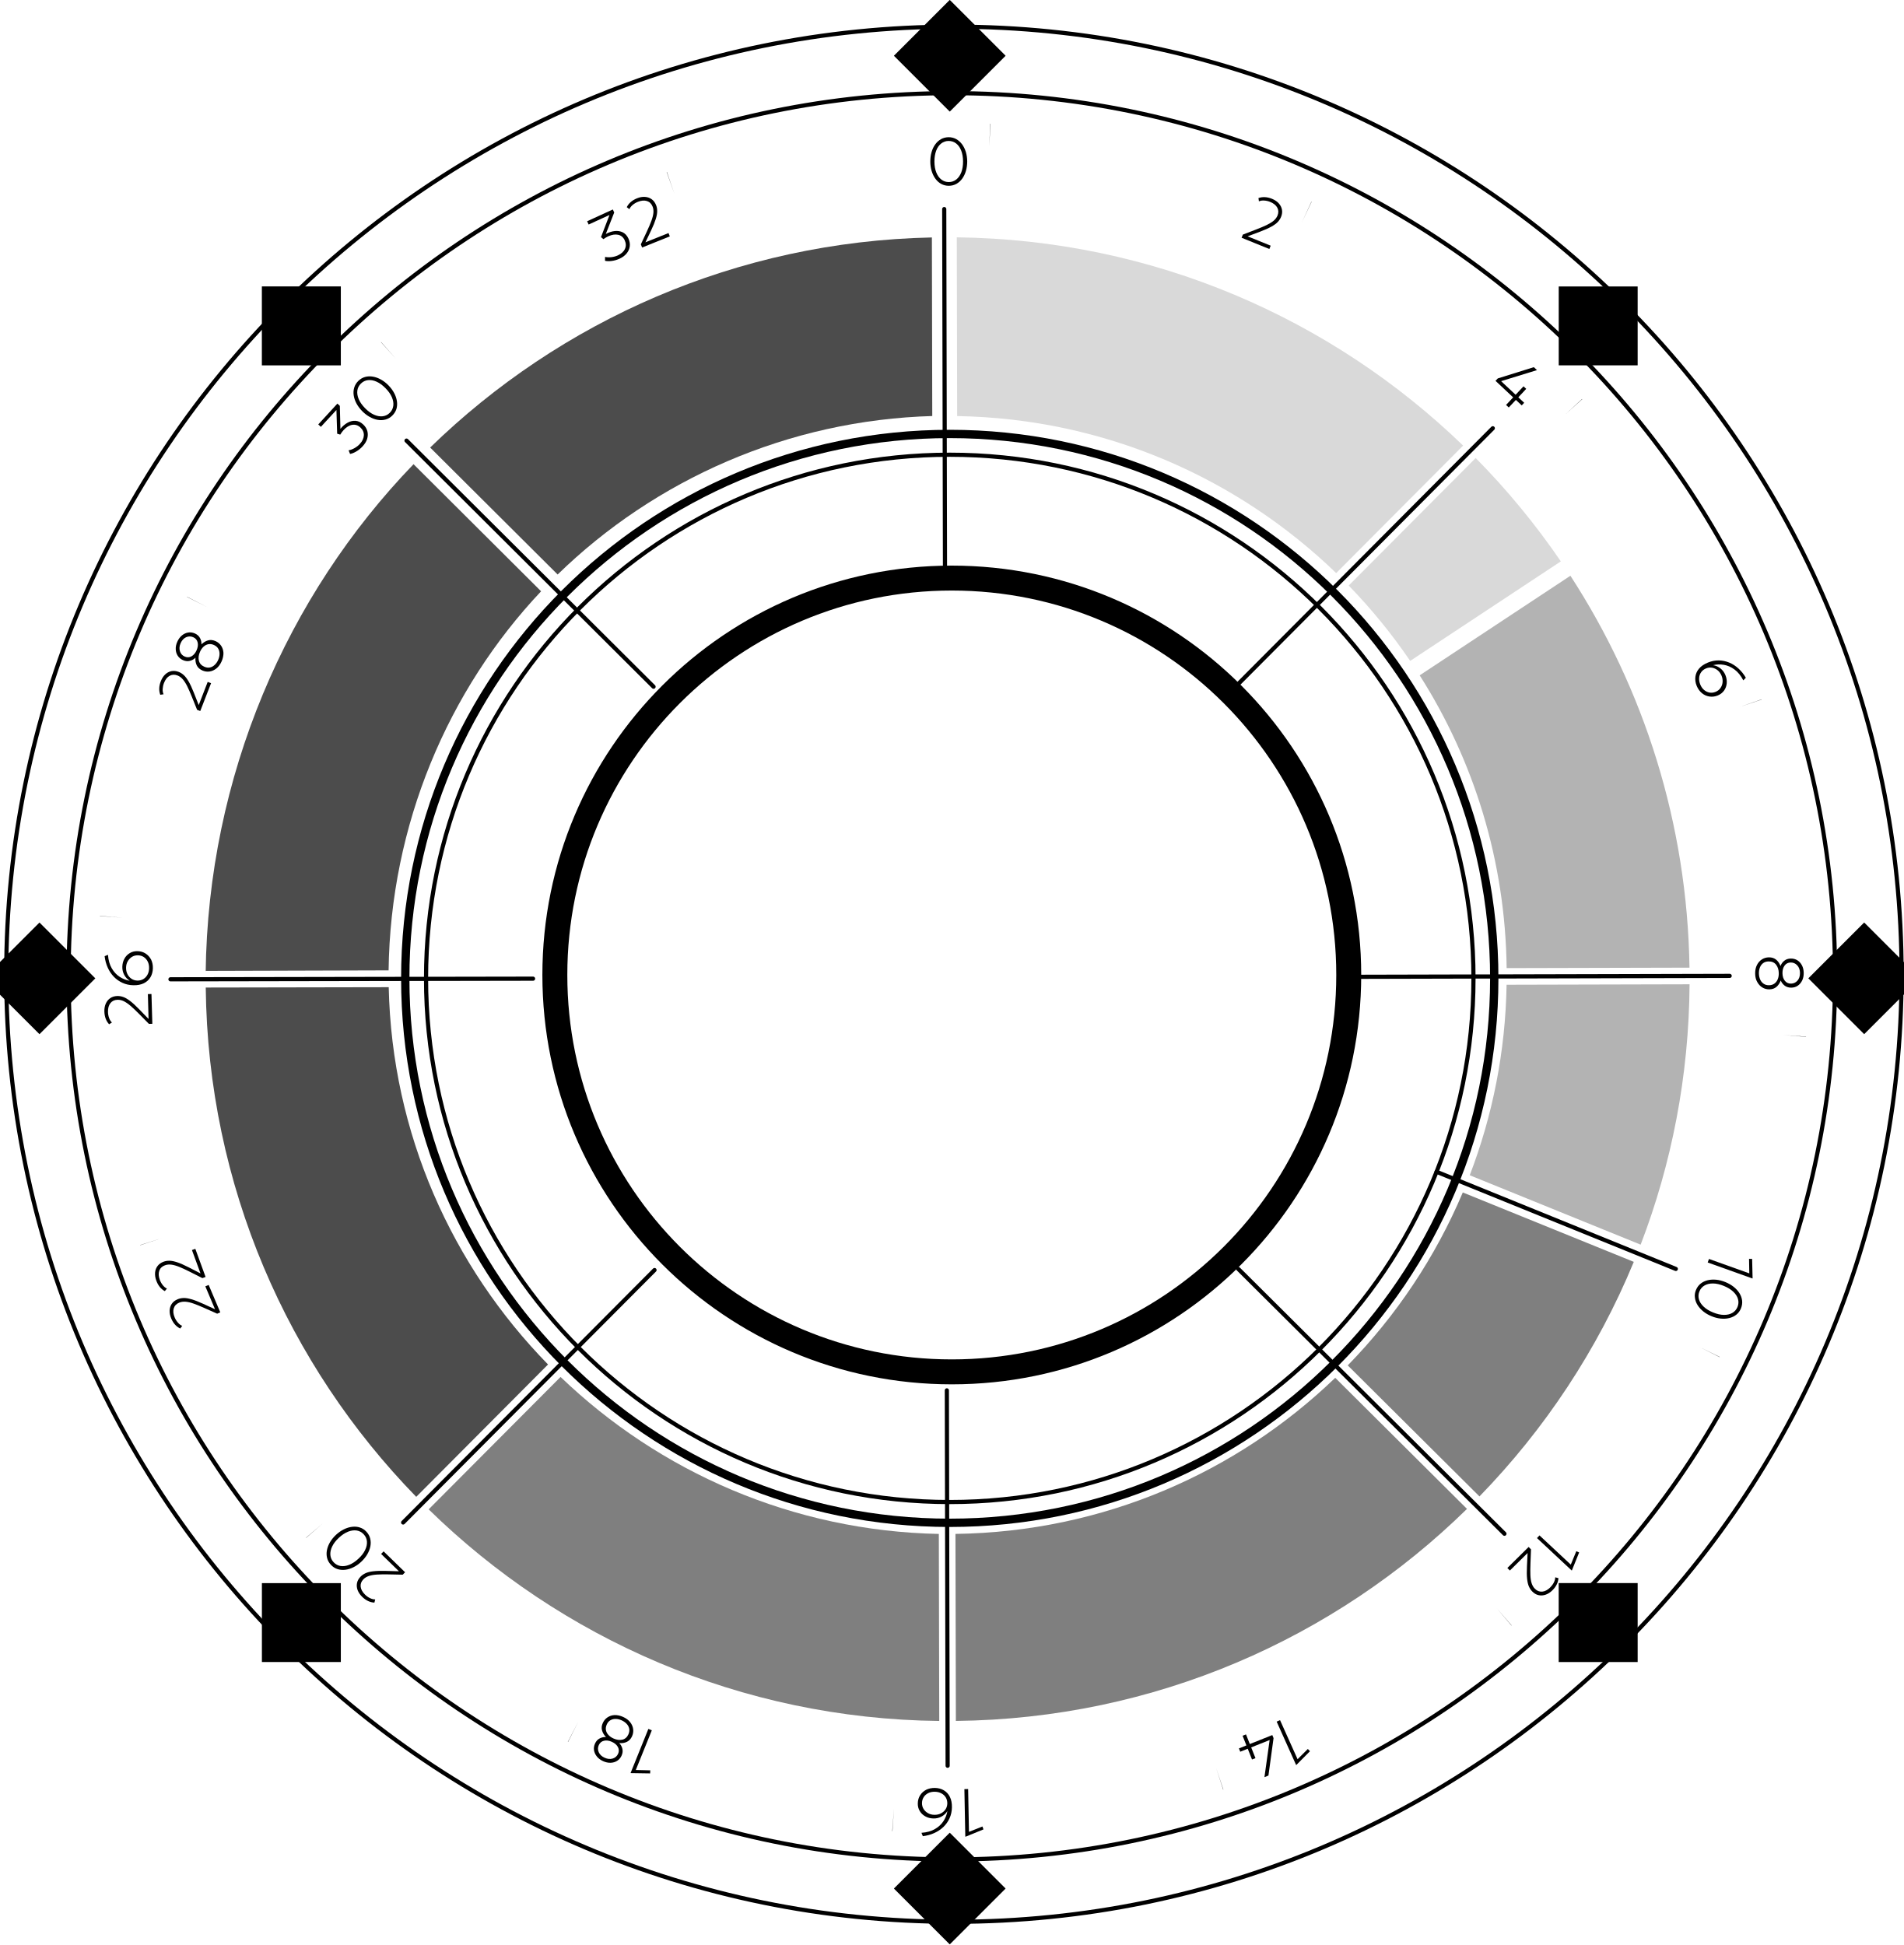
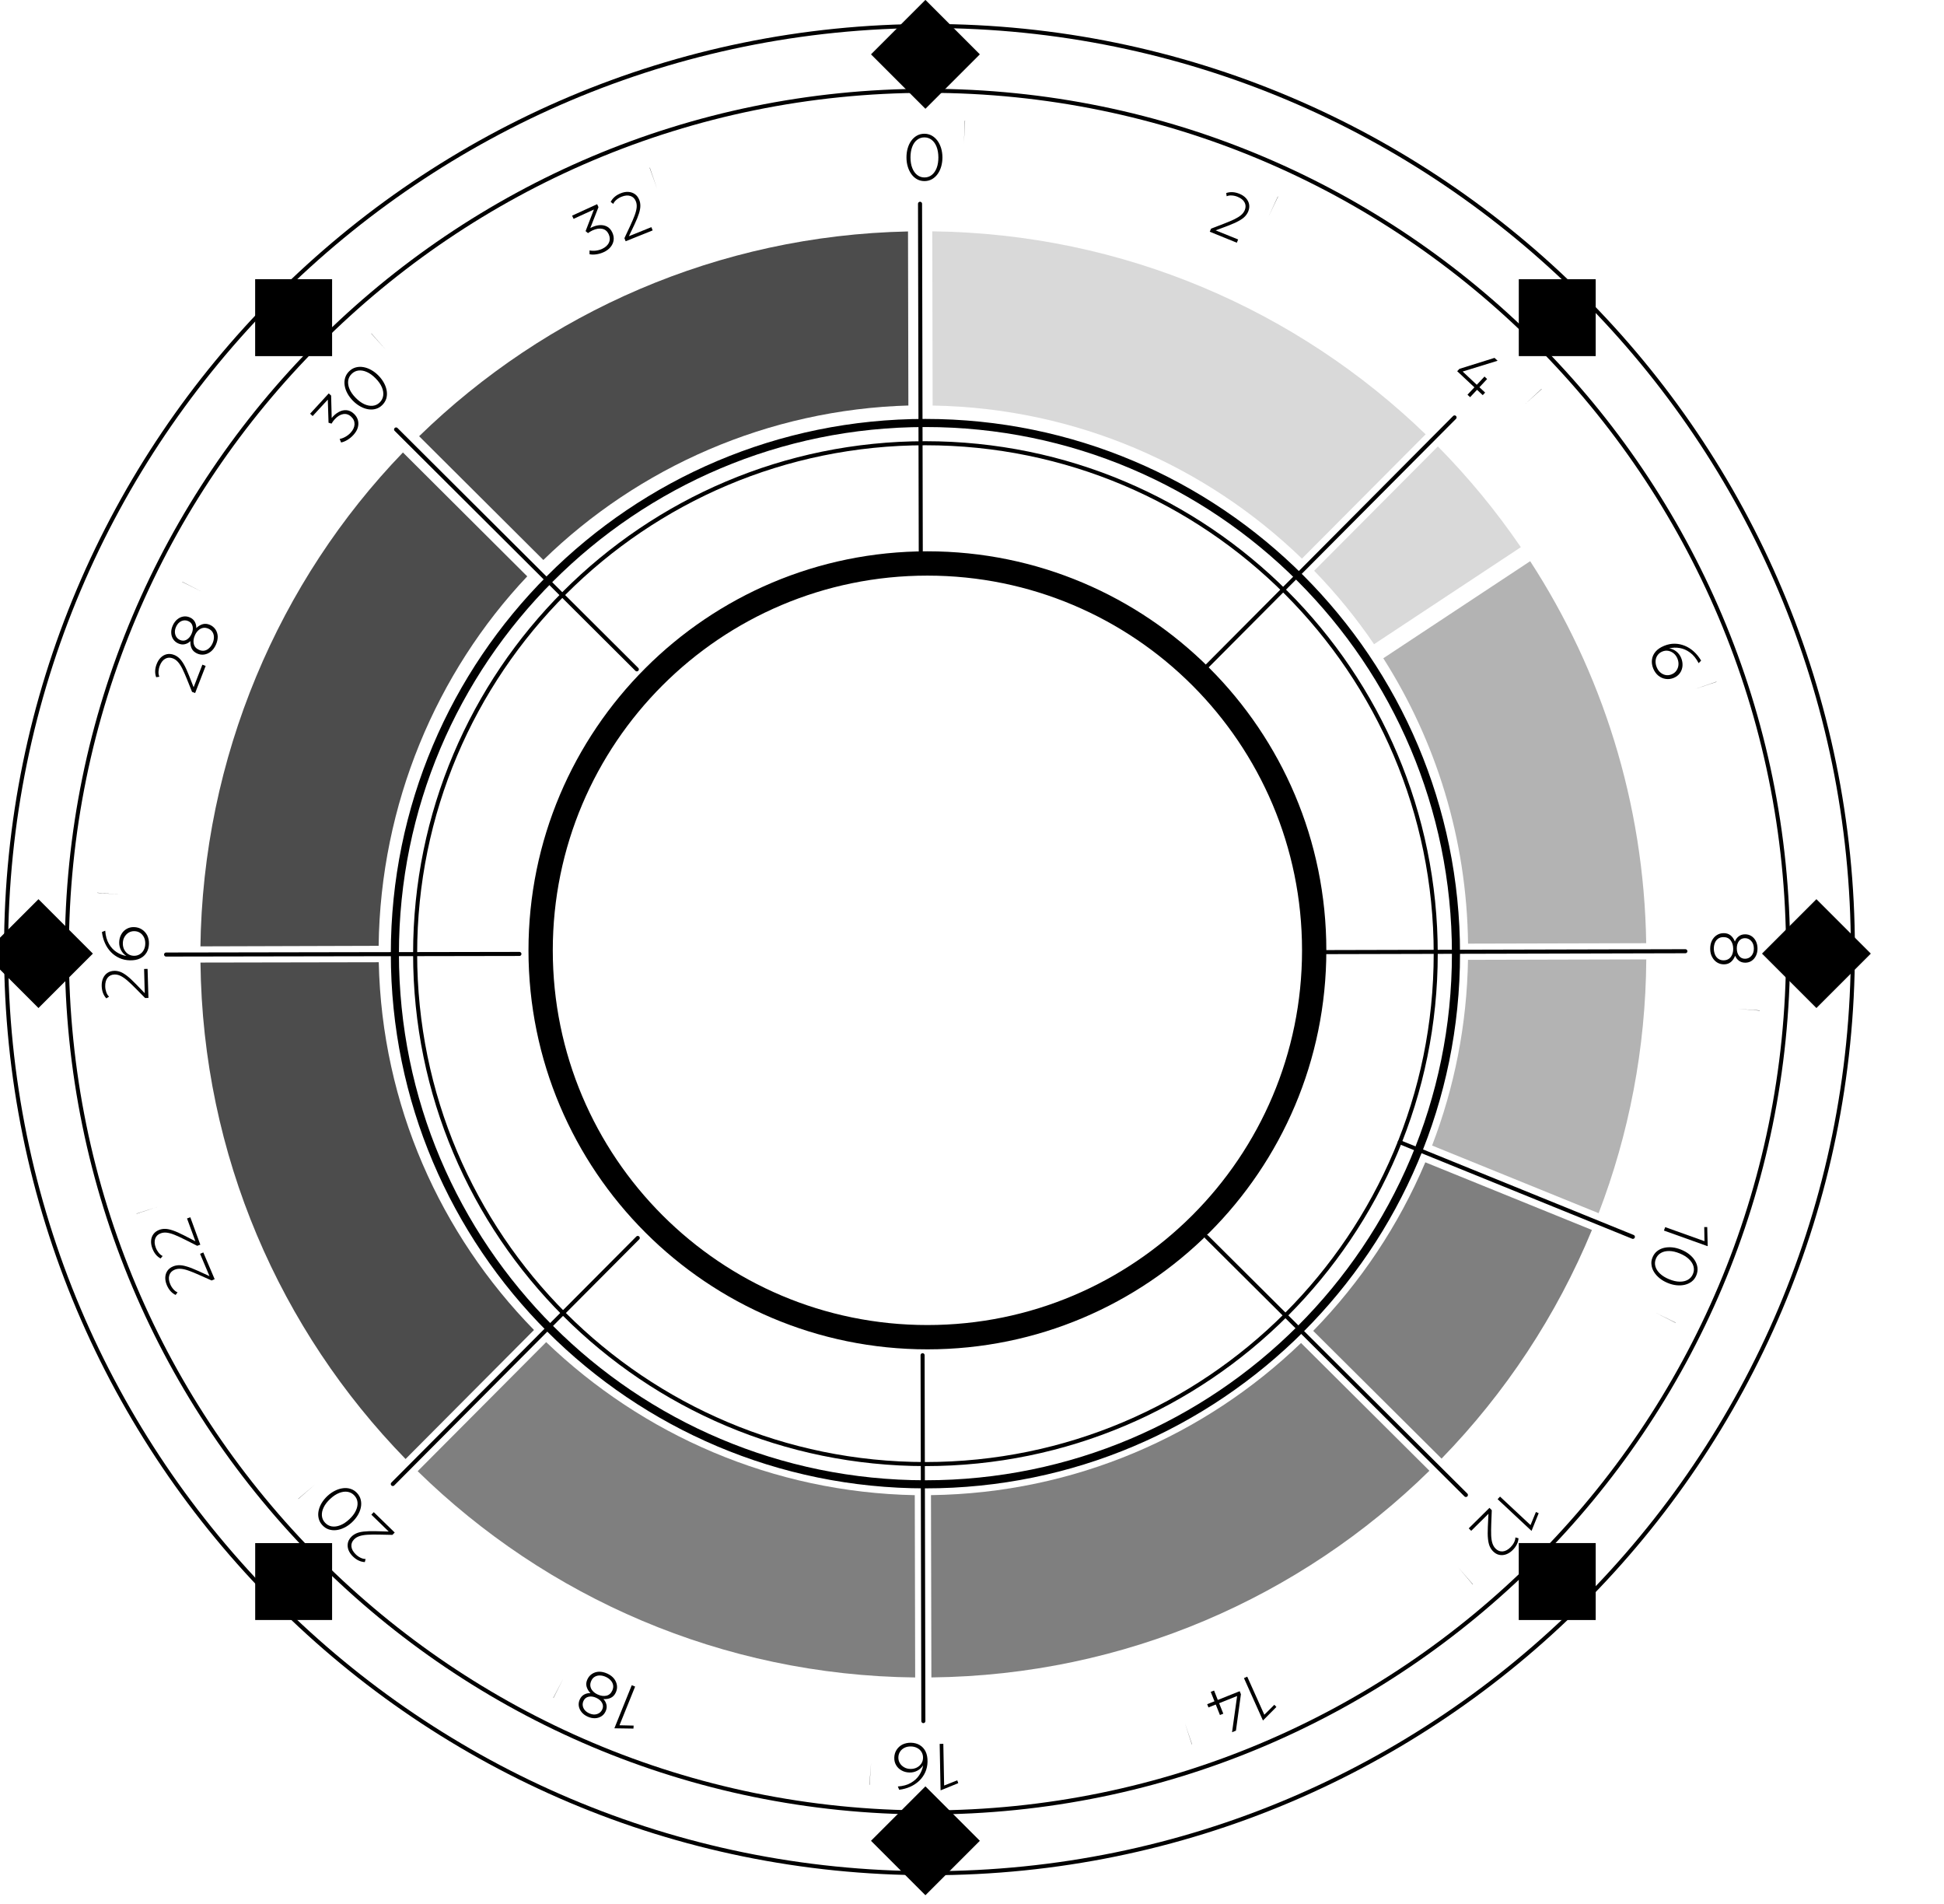
- <svg xmlns="http://www.w3.org/2000/svg" width="458" height="468" xml:space="preserve" version="1.1">
+ <svg xmlns="http://www.w3.org/2000/svg" width="480" height="470" xml:space="preserve" version="1.1">
  <g>
    <line id="svg_1" stroke-miterlimit="10" stroke-linejoin="round" stroke-linecap="round" stroke="#000000" fill="none" y2="235.485" x2="128.25" y1="235.635" x1="41.01" class="st0" />
    <line id="svg_2" stroke-miterlimit="10" stroke-linejoin="round" stroke-linecap="round" stroke="#000000" fill="none" y2="165.235" x2="157.24" y1="106.015" x1="97.8" class="st0" />
    <path id="svg_3" stroke-miterlimit="10" stroke-linejoin="round" stroke-linecap="round" stroke="#000000" fill="none" d="m155.24,167.235" class="st0" />
    <line id="svg_4" stroke-miterlimit="10" stroke-linejoin="round" stroke-linecap="round" stroke="#000000" fill="none" y2="136.015" x2="227.35" y1="50.305" x1="227.17" class="st0" />
    <path id="svg_5" stroke-miterlimit="10" stroke-linejoin="round" stroke-linecap="round" stroke="#000000" fill="none" d="m224.35,136.015" class="st0" />
    <line id="svg_6" stroke-miterlimit="10" stroke-linejoin="round" stroke-linecap="round" stroke="#000000" fill="none" y2="164.915" x2="297.56" y1="103.045" x1="359.15" class="st0" />
    <path id="svg_7" stroke-miterlimit="10" stroke-linejoin="round" stroke-linecap="round" stroke="#000000" fill="none" d="m296.06,163.415" class="st0" />
    <line id="svg_8" stroke-miterlimit="10" stroke-linejoin="round" stroke-linecap="round" stroke="#000000" fill="none" y2="235.035" x2="326.78" y1="234.815" x1="416.14" class="st0" />
    <path id="svg_9" stroke-miterlimit="10" stroke-linejoin="round" stroke-linecap="round" stroke="#000000" fill="none" d="m326.78,237.035" class="st0" />
    <line id="svg_10" stroke-miterlimit="10" stroke-linejoin="round" stroke-linecap="round" stroke="#000000" fill="none" y2="305.325" x2="297.91" y1="369.045" x1="361.95" class="st0" />
    <path id="svg_11" stroke-miterlimit="10" stroke-linejoin="round" stroke-linecap="round" stroke="#000000" fill="none" d="m296.41,306.825" class="st0" />
    <line id="svg_12" stroke-miterlimit="10" stroke-linejoin="round" stroke-linecap="round" stroke="#000000" fill="none" y2="334.545" x2="227.8" y1="424.865" x1="227.99" class="st0" />
    <path id="svg_13" stroke-miterlimit="10" stroke-linejoin="round" stroke-linecap="round" stroke="#000000" fill="none" d="m225.8,334.545" class="st0" />
    <line id="svg_14" stroke-miterlimit="10" stroke-linejoin="round" stroke-linecap="round" stroke="#000000" fill="none" y2="305.595" x2="157.47" y1="366.335" x1="96.99" class="st0" />
    <g id="svg_15">
      <path id="svg_16" d="m228.29,44.705c-0.68,0 -1.29,-0.15 -1.84,-0.45c-0.55,-0.3 -1.02,-0.72 -1.41,-1.26c-0.39,-0.54 -0.69,-1.16 -0.9,-1.86c-0.21,-0.7 -0.32,-1.45 -0.32,-2.25c0,-0.81 0.09,-1.56 0.3,-2.27c0.2,-0.71 0.49,-1.33 0.88,-1.86c0.38,-0.54 0.85,-0.96 1.39,-1.27c0.54,-0.31 1.16,-0.46 1.83,-0.47c0.67,0 1.28,0.15 1.83,0.45c0.54,0.3 1.01,0.72 1.41,1.25c0.39,0.53 0.69,1.15 0.91,1.85c0.21,0.7 0.32,1.46 0.33,2.26c0,0.8 -0.1,1.55 -0.3,2.26c-0.2,0.71 -0.5,1.33 -0.88,1.87c-0.39,0.54 -0.85,0.96 -1.39,1.27c-0.57,0.32 -1.17,0.47 -1.84,0.48zm-0.01,-0.9c0.68,0 1.28,-0.21 1.8,-0.62c0.51,-0.41 0.91,-0.98 1.2,-1.73c0.28,-0.74 0.42,-1.62 0.42,-2.62c-0.01,-1 -0.16,-1.87 -0.45,-2.61c-0.29,-0.74 -0.7,-1.31 -1.22,-1.71c-0.52,-0.4 -1.12,-0.6 -1.8,-0.6c-0.68,0 -1.28,0.21 -1.8,0.62c-0.52,0.41 -0.92,0.98 -1.2,1.73c-0.28,0.74 -0.42,1.62 -0.42,2.62c0.01,1 0.15,1.87 0.45,2.61c0.29,0.74 0.7,1.31 1.22,1.71s1.12,0.61 1.8,0.6z" />
      <path id="svg_17" d="m298.71,57.205l0.31,-0.76l3.15,-1.21c1.02,-0.39 1.88,-0.76 2.58,-1.09c0.7,-0.34 1.26,-0.69 1.69,-1.05c0.42,-0.36 0.73,-0.78 0.92,-1.24c0.27,-0.68 0.25,-1.31 -0.06,-1.89c-0.31,-0.58 -0.88,-1.04 -1.71,-1.38c-0.46,-0.19 -0.93,-0.3 -1.42,-0.33c-0.48,-0.04 -0.91,0.03 -1.29,0.19l-0.11,-0.79c1.01,-0.35 2.09,-0.29 3.26,0.18c0.66,0.27 1.2,0.63 1.61,1.08c0.41,0.45 0.67,0.95 0.78,1.51c0.11,0.56 0.04,1.15 -0.21,1.76c-0.18,0.44 -0.44,0.84 -0.79,1.22c-0.35,0.38 -0.87,0.75 -1.55,1.13c-0.68,0.38 -1.59,0.78 -2.74,1.22l-2.97,1.11l5.55,2.25l-0.32,0.8l-6.68,-2.71z" />
      <path id="svg_18" d="m362.34,97.435l1.71,-1.82l-4.25,-3.98l0.55,-0.58l8.67,-2.71l0.76,0.71l-8.63,2.66l3.49,3.27l1.9,-2.03l0.65,0.61l-1.9,2.03l1.41,1.32l-0.59,0.63l-1.41,-1.32l-1.71,1.82l-0.65,-0.61z" />
      <path id="svg_19" d="m408.21,165.045c-0.31,-0.75 -0.41,-1.49 -0.32,-2.2c0.09,-0.72 0.38,-1.38 0.88,-1.97c0.5,-0.59 1.21,-1.07 2.13,-1.45c0.88,-0.36 1.74,-0.53 2.61,-0.52c0.87,0.01 1.7,0.19 2.51,0.52c0.81,0.33 1.55,0.81 2.23,1.43c0.68,0.62 1.28,1.36 1.78,2.22l-0.61,0.63c-0.6,-1.15 -1.31,-2.02 -2.13,-2.62c-0.82,-0.6 -1.67,-0.97 -2.57,-1.12c-0.89,-0.15 -1.75,-0.12 -2.58,0.09c0.65,0.1 1.24,0.35 1.77,0.77c0.53,0.42 0.93,0.95 1.2,1.61c0.27,0.66 0.37,1.32 0.32,1.97c-0.06,0.65 -0.27,1.24 -0.64,1.76c-0.37,0.52 -0.88,0.91 -1.53,1.18c-0.66,0.27 -1.33,0.35 -1.99,0.25c-0.67,-0.1 -1.27,-0.37 -1.81,-0.81c-0.53,-0.44 -0.95,-1.02 -1.25,-1.74zm0.85,-0.35c0.22,0.55 0.53,0.99 0.92,1.32c0.39,0.33 0.83,0.54 1.31,0.63c0.48,0.08 0.97,0.03 1.47,-0.18c0.49,-0.2 0.88,-0.5 1.16,-0.91c0.29,-0.41 0.46,-0.87 0.51,-1.39c0.05,-0.52 -0.03,-1.04 -0.24,-1.57c-0.22,-0.53 -0.52,-0.96 -0.92,-1.29c-0.4,-0.33 -0.84,-0.54 -1.33,-0.64c-0.49,-0.09 -0.98,-0.04 -1.47,0.16c-0.5,0.2 -0.89,0.5 -1.18,0.9c-0.29,0.4 -0.46,0.85 -0.5,1.37c-0.04,0.53 0.05,1.06 0.27,1.6z" />
      <path id="svg_20" d="m422.27,234.255c-0.01,-0.78 0.13,-1.46 0.42,-2.04c0.29,-0.58 0.69,-1.04 1.19,-1.36c0.5,-0.33 1.07,-0.49 1.69,-0.5c0.68,-0.01 1.25,0.17 1.71,0.53c0.46,0.36 0.82,0.88 1.09,1.55c0.17,-0.48 0.46,-0.9 0.89,-1.25c0.42,-0.35 0.96,-0.54 1.6,-0.54c0.58,-0.01 1.11,0.13 1.57,0.42c0.46,0.29 0.83,0.7 1.1,1.22c0.27,0.52 0.41,1.12 0.42,1.8c0.01,0.69 -0.11,1.3 -0.37,1.83c-0.25,0.53 -0.61,0.95 -1.06,1.26c-0.45,0.31 -0.97,0.46 -1.55,0.47c-0.64,0.01 -1.18,-0.16 -1.61,-0.49c-0.44,-0.34 -0.75,-0.75 -0.93,-1.23c-0.25,0.64 -0.59,1.16 -1.04,1.54c-0.45,0.38 -1.01,0.58 -1.69,0.59c-0.62,0.01 -1.19,-0.14 -1.7,-0.45s-0.92,-0.75 -1.23,-1.32c-0.33,-0.56 -0.49,-1.24 -0.5,-2.03zm0.9,-0.02c0.01,0.51 0.11,0.98 0.29,1.42c0.18,0.43 0.46,0.78 0.82,1.03c0.36,0.26 0.8,0.38 1.32,0.38c0.52,-0.01 0.95,-0.14 1.31,-0.4c0.35,-0.26 0.62,-0.61 0.79,-1.04c0.18,-0.43 0.26,-0.92 0.25,-1.46c-0.01,-0.83 -0.23,-1.51 -0.65,-2.05c-0.42,-0.53 -1.02,-0.79 -1.8,-0.78c-0.52,0.01 -0.96,0.14 -1.31,0.41c-0.35,0.26 -0.61,0.61 -0.78,1.05c-0.17,0.44 -0.25,0.92 -0.24,1.44zm5.67,-0.07c0.01,0.75 0.2,1.35 0.57,1.82c0.37,0.47 0.86,0.7 1.49,0.69c0.62,-0.01 1.14,-0.25 1.55,-0.72c0.41,-0.47 0.61,-1.09 0.6,-1.85c-0.01,-0.76 -0.23,-1.37 -0.66,-1.83c-0.43,-0.46 -0.95,-0.69 -1.58,-0.68c-0.62,0.01 -1.11,0.26 -1.46,0.74c-0.35,0.48 -0.52,1.09 -0.51,1.83z" />
      <path id="svg_21" d="m411.16,302.925l9.7,3.47l-0.06,-3.49l0.74,0.01l0.11,4.63l-0.03,0.08l-10.77,-3.85l0.31,-0.85z" />
      <path id="svg_22" d="m408.03,310.395c0.26,-0.63 0.63,-1.14 1.12,-1.53c0.49,-0.39 1.05,-0.66 1.7,-0.82c0.64,-0.15 1.33,-0.19 2.06,-0.12s1.46,0.27 2.21,0.57c0.75,0.31 1.41,0.69 1.98,1.14c0.57,0.46 1.04,0.96 1.39,1.53c0.35,0.56 0.56,1.15 0.64,1.77c0.07,0.62 -0.02,1.24 -0.27,1.87c-0.25,0.62 -0.62,1.13 -1.11,1.52s-1.05,0.66 -1.7,0.82c-0.64,0.16 -1.33,0.2 -2.06,0.13c-0.73,-0.07 -1.47,-0.26 -2.21,-0.57c-0.74,-0.3 -1.4,-0.68 -1.97,-1.14c-0.57,-0.46 -1.04,-0.97 -1.39,-1.53c-0.35,-0.56 -0.57,-1.16 -0.64,-1.77c-0.1,-0.63 -0.01,-1.25 0.25,-1.87zm0.83,0.34c-0.26,0.63 -0.3,1.26 -0.12,1.9s0.56,1.22 1.14,1.77c0.58,0.55 1.33,1.01 2.26,1.39c0.93,0.38 1.79,0.58 2.58,0.59c0.8,0.01 1.48,-0.14 2.05,-0.47c0.57,-0.33 0.99,-0.8 1.25,-1.44c0.26,-0.63 0.3,-1.26 0.12,-1.9c-0.18,-0.63 -0.56,-1.22 -1.14,-1.77c-0.58,-0.55 -1.33,-1.01 -2.26,-1.39c-0.93,-0.38 -1.79,-0.58 -2.58,-0.59c-0.79,-0.01 -1.48,0.14 -2.05,0.47c-0.58,0.33 -1,0.81 -1.25,1.44z" />
      <path id="svg_23" d="m370.38,369.445l7.53,7.03l1.33,-3.23l0.68,0.3l-1.73,4.29l-0.05,0.06l-8.36,-7.81l0.6,-0.64z" />
      <path id="svg_24" d="m367.77,372.225l0.57,0.58l-0.13,3.37c-0.04,1.09 -0.05,2.03 -0.02,2.81s0.13,1.43 0.3,1.96c0.17,0.53 0.43,0.98 0.78,1.33c0.51,0.52 1.1,0.75 1.76,0.7s1.31,-0.4 1.94,-1.02c0.35,-0.35 0.64,-0.74 0.86,-1.17c0.22,-0.43 0.34,-0.85 0.34,-1.26l0.77,0.21c-0.07,1.06 -0.56,2.04 -1.45,2.92c-0.51,0.5 -1.05,0.85 -1.62,1.05c-0.57,0.2 -1.14,0.24 -1.7,0.12c-0.56,-0.12 -1.07,-0.42 -1.53,-0.89c-0.33,-0.33 -0.6,-0.74 -0.81,-1.21c-0.21,-0.48 -0.35,-1.1 -0.43,-1.87c-0.08,-0.77 -0.09,-1.77 -0.03,-3l0.15,-3.17l-4.26,4.21l-0.61,-0.61l5.12,-5.06z" />
      <path id="svg_25" d="m307.96,413.895l4.22,9.4l2.47,-2.46l0.51,0.54l-3.26,3.29l-0.07,0.03l-4.68,-10.44l0.81,-0.36z" />
      <path id="svg_26" d="m299.77,417.325l0.92,2.32l5.41,-2.16l0.3,0.74l-1.23,9l-0.96,0.39l1.25,-8.94l-4.44,1.78l1.03,2.58l-0.83,0.33l-1.03,-2.59l-1.8,0.72l-0.32,-0.8l1.8,-0.72l-0.92,-2.32l0.82,-0.33z" />
      <path id="svg_27" d="m232.92,430.475l0.2,10.3l3.24,-1.29l0.25,0.7l-4.29,1.75l-0.08,0l-0.22,-11.44l0.9,-0.02z" />
      <path id="svg_28" d="m224.94,430.205c0.81,0.02 1.53,0.21 2.15,0.58c0.62,0.37 1.11,0.9 1.45,1.59c0.34,0.69 0.5,1.54 0.48,2.53c-0.02,0.94 -0.21,1.81 -0.57,2.6c-0.36,0.79 -0.85,1.49 -1.48,2.09c-0.63,0.6 -1.36,1.09 -2.2,1.47c-0.84,0.38 -1.76,0.63 -2.75,0.75l-0.33,-0.81c1.29,-0.09 2.38,-0.39 3.25,-0.91c0.88,-0.51 1.56,-1.15 2.05,-1.91c0.49,-0.76 0.81,-1.56 0.94,-2.41c-0.35,0.56 -0.82,1 -1.41,1.32c-0.59,0.32 -1.25,0.48 -1.96,0.46c-0.72,-0.02 -1.36,-0.18 -1.93,-0.5c-0.57,-0.31 -1.03,-0.74 -1.35,-1.29c-0.33,-0.54 -0.49,-1.17 -0.47,-1.87c0.02,-0.72 0.2,-1.36 0.56,-1.92c0.36,-0.57 0.85,-1.01 1.46,-1.33c0.63,-0.3 1.33,-0.45 2.11,-0.44zm-0.02,0.92c-0.59,-0.01 -1.12,0.09 -1.58,0.32c-0.46,0.23 -0.83,0.54 -1.1,0.96s-0.41,0.88 -0.42,1.42c-0.01,0.53 0.11,1 0.37,1.43s0.62,0.76 1.07,1.02s0.96,0.39 1.54,0.4c0.57,0.01 1.09,-0.1 1.55,-0.33c0.47,-0.24 0.84,-0.56 1.12,-0.97c0.28,-0.41 0.42,-0.88 0.44,-1.41c0.01,-0.54 -0.11,-1.02 -0.35,-1.44c-0.25,-0.42 -0.6,-0.76 -1.05,-1c-0.48,-0.26 -1,-0.39 -1.59,-0.4z" />
      <path id="svg_29" d="m156.82,416.345l-3.86,9.55l3.49,0.08l-0.04,0.74l-4.63,-0.07l-0.07,-0.03l4.28,-10.61l0.83,0.34z" />
      <path id="svg_30" d="m149.94,413.135c0.71,0.32 1.27,0.74 1.67,1.25c0.4,0.51 0.64,1.07 0.72,1.66c0.08,0.59 -0.01,1.17 -0.27,1.74c-0.28,0.62 -0.69,1.06 -1.21,1.32c-0.53,0.26 -1.15,0.37 -1.87,0.32c0.36,0.36 0.62,0.8 0.75,1.34c0.14,0.53 0.08,1.09 -0.19,1.68c-0.24,0.53 -0.59,0.95 -1.06,1.24c-0.46,0.29 -0.99,0.45 -1.57,0.47c-0.59,0.02 -1.19,-0.11 -1.81,-0.39c-0.63,-0.28 -1.13,-0.66 -1.5,-1.12c-0.37,-0.46 -0.6,-0.96 -0.69,-1.5c-0.08,-0.54 0,-1.08 0.24,-1.61c0.26,-0.58 0.64,-1 1.14,-1.25c0.49,-0.25 0.99,-0.35 1.5,-0.32c-0.48,-0.5 -0.79,-1.03 -0.95,-1.6c-0.16,-0.57 -0.1,-1.17 0.19,-1.79c0.26,-0.57 0.63,-1.02 1.13,-1.35c0.5,-0.33 1.07,-0.52 1.72,-0.55c0.66,-0.01 1.34,0.13 2.06,0.46zm-2.73,5.98c-0.68,-0.31 -1.31,-0.4 -1.89,-0.26c-0.58,0.13 -1,0.48 -1.26,1.05c-0.26,0.57 -0.26,1.14 -0.01,1.71c0.25,0.57 0.73,1.02 1.42,1.33c0.69,0.31 1.33,0.38 1.94,0.19c0.6,-0.19 1.03,-0.57 1.29,-1.13c0.26,-0.57 0.24,-1.11 -0.04,-1.64c-0.29,-0.53 -0.77,-0.94 -1.45,-1.25zm2.36,-5.17c-0.47,-0.21 -0.93,-0.33 -1.4,-0.34c-0.47,-0.02 -0.9,0.08 -1.29,0.3c-0.39,0.21 -0.69,0.56 -0.9,1.04c-0.21,0.47 -0.28,0.92 -0.2,1.35s0.28,0.82 0.6,1.16c0.32,0.35 0.72,0.63 1.21,0.85c0.76,0.34 1.47,0.44 2.13,0.29c0.66,-0.15 1.15,-0.58 1.47,-1.29c0.21,-0.48 0.28,-0.93 0.19,-1.36c-0.09,-0.43 -0.29,-0.82 -0.62,-1.16c-0.31,-0.34 -0.71,-0.62 -1.19,-0.84z" />
      <path id="svg_31" d="m97.46,378.315l-0.57,0.58l-3.37,-0.07c-1.09,-0.02 -2.03,-0.01 -2.81,0.04c-0.78,0.05 -1.43,0.16 -1.96,0.34c-0.53,0.18 -0.97,0.44 -1.32,0.8c-0.51,0.52 -0.73,1.12 -0.66,1.77c0.07,0.66 0.42,1.3 1.06,1.92c0.35,0.35 0.75,0.63 1.18,0.84s0.86,0.32 1.26,0.31l-0.19,0.77c-1.06,-0.05 -2.05,-0.52 -2.95,-1.4c-0.51,-0.5 -0.87,-1.03 -1.09,-1.6c-0.21,-0.57 -0.26,-1.14 -0.15,-1.7s0.4,-1.08 0.86,-1.55c0.33,-0.34 0.73,-0.61 1.2,-0.83c0.47,-0.22 1.09,-0.37 1.86,-0.46c0.77,-0.09 1.77,-0.12 3,-0.09l3.17,0.09l-4.29,-4.17l0.6,-0.62l5.17,5.03z" />
      <path id="svg_32" d="m88.16,368.565c0.46,0.5 0.77,1.05 0.91,1.66c0.15,0.61 0.16,1.24 0.03,1.89c-0.13,0.65 -0.39,1.29 -0.76,1.92c-0.38,0.63 -0.86,1.22 -1.44,1.76c-0.59,0.55 -1.21,0.99 -1.87,1.31c-0.66,0.33 -1.31,0.53 -1.97,0.61s-1.28,0.02 -1.88,-0.17c-0.59,-0.19 -1.12,-0.54 -1.58,-1.04c-0.46,-0.49 -0.76,-1.04 -0.91,-1.65c-0.15,-0.61 -0.16,-1.23 -0.03,-1.88c0.13,-0.65 0.38,-1.29 0.75,-1.92c0.38,-0.63 0.86,-1.22 1.45,-1.77c0.59,-0.54 1.21,-0.98 1.87,-1.3c0.66,-0.33 1.32,-0.53 1.98,-0.61c0.66,-0.08 1.29,-0.03 1.88,0.17c0.59,0.19 1.11,0.53 1.57,1.02zm-0.66,0.61c-0.46,-0.5 -1.02,-0.8 -1.67,-0.91c-0.65,-0.1 -1.34,-0.01 -2.08,0.28c-0.74,0.29 -1.48,0.78 -2.21,1.46c-0.73,0.68 -1.28,1.38 -1.62,2.1c-0.35,0.71 -0.49,1.4 -0.44,2.06c0.06,0.65 0.31,1.23 0.78,1.73c0.46,0.5 1.02,0.8 1.67,0.91c0.65,0.1 1.34,0.01 2.08,-0.28c0.74,-0.29 1.48,-0.78 2.21,-1.46c0.74,-0.68 1.28,-1.38 1.62,-2.1c0.35,-0.72 0.49,-1.4 0.44,-2.06c-0.05,-0.65 -0.31,-1.23 -0.78,-1.73z" />
      <path id="svg_33" d="m53,315.775l-0.75,0.32l-3.08,-1.37c-1,-0.45 -1.87,-0.8 -2.6,-1.06c-0.73,-0.26 -1.38,-0.41 -1.94,-0.45c-0.56,-0.04 -1.07,0.03 -1.53,0.23c-0.67,0.28 -1.11,0.74 -1.3,1.38c-0.19,0.63 -0.12,1.36 0.23,2.18c0.19,0.46 0.45,0.87 0.77,1.24c0.32,0.37 0.66,0.63 1.04,0.78l-0.48,0.64c-0.96,-0.46 -1.68,-1.27 -2.17,-2.43c-0.28,-0.66 -0.4,-1.29 -0.38,-1.9c0.03,-0.61 0.2,-1.15 0.52,-1.62s0.79,-0.84 1.4,-1.09c0.43,-0.18 0.91,-0.28 1.42,-0.3c0.52,-0.02 1.15,0.08 1.9,0.3c0.75,0.21 1.68,0.57 2.8,1.08l2.88,1.32l-2.33,-5.51l0.8,-0.34l2.8,6.6z" />
      <path id="svg_34" d="m49.46,307.255l-0.77,0.28l-3.01,-1.52c-0.98,-0.49 -1.83,-0.89 -2.55,-1.18c-0.72,-0.29 -1.36,-0.47 -1.91,-0.54s-1.07,-0.02 -1.54,0.16c-0.69,0.25 -1.14,0.69 -1.36,1.31c-0.22,0.62 -0.18,1.36 0.13,2.19c0.17,0.47 0.41,0.89 0.71,1.27c0.3,0.38 0.63,0.66 1,0.83l-0.51,0.61c-0.94,-0.51 -1.62,-1.35 -2.05,-2.54c-0.25,-0.67 -0.34,-1.31 -0.29,-1.92s0.26,-1.14 0.6,-1.59s0.83,-0.8 1.45,-1.03c0.44,-0.16 0.92,-0.24 1.44,-0.23s1.14,0.14 1.88,0.39c0.74,0.25 1.65,0.65 2.74,1.21l2.82,1.45l-2.06,-5.62l0.81,-0.3l2.47,6.77z" />
      <path id="svg_35" d="m36.65,246.345l-0.82,0.02l-2.37,-2.4c-0.77,-0.78 -1.45,-1.42 -2.04,-1.93c-0.59,-0.51 -1.14,-0.88 -1.64,-1.13c-0.5,-0.24 -1,-0.36 -1.51,-0.34c-0.73,0.02 -1.3,0.29 -1.71,0.81s-0.6,1.23 -0.58,2.12c0.01,0.5 0.1,0.97 0.26,1.43c0.16,0.46 0.39,0.83 0.69,1.11l-0.68,0.42c-0.72,-0.78 -1.1,-1.8 -1.14,-3.06c-0.02,-0.71 0.09,-1.35 0.34,-1.91c0.25,-0.56 0.61,-1 1.08,-1.32c0.47,-0.32 1.04,-0.49 1.7,-0.51c0.47,-0.01 0.95,0.07 1.43,0.24c0.49,0.17 1.04,0.5 1.66,0.97c0.62,0.47 1.36,1.15 2.21,2.03l2.21,2.28l-0.16,-5.98l0.86,-0.02l0.21,7.17z" />
      <path id="svg_36" d="m36.78,232.985c-0.02,0.81 -0.21,1.53 -0.58,2.15c-0.37,0.62 -0.9,1.11 -1.59,1.45c-0.69,0.34 -1.54,0.5 -2.53,0.48c-0.94,-0.02 -1.81,-0.21 -2.6,-0.57c-0.79,-0.36 -1.49,-0.85 -2.09,-1.47c-0.6,-0.63 -1.1,-1.36 -1.47,-2.2c-0.38,-0.84 -0.63,-1.76 -0.75,-2.75l0.81,-0.33c0.09,1.29 0.4,2.38 0.91,3.25c0.51,0.88 1.15,1.56 1.91,2.05c0.76,0.49 1.56,0.81 2.41,0.94c-0.56,-0.35 -1,-0.82 -1.32,-1.41c-0.32,-0.59 -0.48,-1.25 -0.46,-1.96c0.02,-0.71 0.18,-1.36 0.5,-1.93c0.31,-0.57 0.74,-1.03 1.29,-1.35c0.54,-0.33 1.17,-0.49 1.87,-0.47c0.72,0.02 1.36,0.2 1.92,0.56c0.57,0.36 1.01,0.85 1.34,1.46c0.3,0.62 0.45,1.32 0.43,2.1zm-0.91,-0.02c0.01,-0.59 -0.09,-1.12 -0.32,-1.58c-0.23,-0.46 -0.54,-0.83 -0.95,-1.1c-0.41,-0.27 -0.88,-0.41 -1.42,-0.42c-0.53,-0.01 -1,0.11 -1.43,0.37c-0.42,0.26 -0.76,0.62 -1.02,1.07c-0.26,0.45 -0.39,0.96 -0.4,1.54c-0.01,0.57 0.1,1.09 0.33,1.55c0.23,0.46 0.56,0.84 0.97,1.11c0.41,0.28 0.88,0.42 1.41,0.44c0.54,0.01 1.02,-0.11 1.44,-0.36c0.42,-0.25 0.76,-0.6 1,-1.05c0.25,-0.46 0.38,-0.98 0.39,-1.57z" />
      <path id="svg_37" d="m48.18,171.085l-0.76,-0.29l-1.26,-3.13c-0.41,-1.02 -0.79,-1.87 -1.13,-2.57c-0.35,-0.7 -0.71,-1.25 -1.08,-1.67c-0.37,-0.42 -0.79,-0.72 -1.26,-0.9c-0.68,-0.26 -1.31,-0.23 -1.89,0.09s-1.03,0.9 -1.35,1.73c-0.18,0.46 -0.28,0.94 -0.31,1.42c-0.03,0.48 0.04,0.91 0.21,1.29l-0.79,0.12c-0.37,-1 -0.33,-2.09 0.13,-3.26c0.26,-0.67 0.61,-1.21 1.05,-1.63c0.44,-0.42 0.94,-0.68 1.5,-0.8c0.56,-0.11 1.15,-0.05 1.76,0.19c0.44,0.17 0.85,0.43 1.23,0.78s0.77,0.86 1.16,1.53c0.39,0.67 0.81,1.58 1.26,2.72l1.16,2.95l2.16,-5.58l0.81,0.31l-2.6,6.7z" />
      <path id="svg_38" d="m53.31,159.155c-0.32,0.71 -0.73,1.27 -1.24,1.68c-0.51,0.41 -1.06,0.65 -1.65,0.74s-1.17,0 -1.74,-0.25c-0.62,-0.28 -1.07,-0.68 -1.33,-1.2c-0.26,-0.52 -0.38,-1.15 -0.33,-1.87c-0.36,0.37 -0.8,0.62 -1.33,0.76c-0.53,0.14 -1.09,0.08 -1.68,-0.18c-0.54,-0.24 -0.95,-0.59 -1.25,-1.05c-0.3,-0.46 -0.46,-0.98 -0.48,-1.57c-0.03,-0.59 0.1,-1.19 0.38,-1.81c0.28,-0.63 0.65,-1.13 1.11,-1.51c0.46,-0.38 0.95,-0.61 1.5,-0.7c0.54,-0.09 1.08,-0.01 1.61,0.22c0.58,0.26 1,0.64 1.25,1.13c0.25,0.49 0.36,0.99 0.33,1.5c0.49,-0.48 1.03,-0.8 1.59,-0.96c0.57,-0.16 1.16,-0.1 1.79,0.17c0.57,0.25 1.02,0.63 1.36,1.12c0.33,0.49 0.52,1.06 0.56,1.71c0.01,0.66 -0.13,1.35 -0.45,2.07zm-6.01,-2.69c0.3,-0.68 0.39,-1.31 0.25,-1.89c-0.14,-0.58 -0.49,-1 -1.06,-1.25c-0.57,-0.25 -1.14,-0.25 -1.71,0c-0.57,0.26 -1.01,0.73 -1.32,1.43c-0.31,0.69 -0.36,1.34 -0.17,1.94c0.19,0.6 0.57,1.03 1.14,1.28c0.57,0.25 1.12,0.24 1.64,-0.05c0.52,-0.3 0.93,-0.78 1.23,-1.46zm5.19,2.32c0.21,-0.47 0.32,-0.94 0.33,-1.41c0.01,-0.47 -0.09,-0.9 -0.31,-1.28c-0.22,-0.39 -0.56,-0.68 -1.04,-0.9c-0.47,-0.21 -0.92,-0.27 -1.35,-0.19c-0.43,0.09 -0.82,0.29 -1.16,0.61c-0.34,0.32 -0.63,0.73 -0.84,1.22c-0.34,0.76 -0.43,1.47 -0.27,2.13c0.16,0.66 0.59,1.15 1.3,1.46c0.48,0.21 0.93,0.27 1.36,0.18c0.43,-0.09 0.81,-0.3 1.15,-0.63c0.34,-0.31 0.62,-0.71 0.83,-1.19z" />
      <path id="svg_39" d="m87.24,107.395c-0.44,0.48 -0.93,0.88 -1.48,1.21c-0.55,0.33 -1.07,0.54 -1.54,0.62l-0.35,-0.87c0.47,-0.08 0.95,-0.26 1.44,-0.54c0.49,-0.28 0.91,-0.61 1.25,-0.98c0.63,-0.68 0.95,-1.38 0.98,-2.1c0.02,-0.72 -0.26,-1.35 -0.85,-1.89c-0.58,-0.54 -1.24,-0.74 -1.96,-0.62c-0.72,0.12 -1.41,0.55 -2.07,1.26c-0.29,0.32 -0.56,0.68 -0.8,1.09l-0.74,-0.22l-0.18,-5.71l-3.74,4.06l-0.63,-0.58l4.6,-5.01l0.59,0.54l0.14,5.54c0.5,-0.63 1.07,-1.12 1.7,-1.47c0.62,-0.35 1.26,-0.51 1.91,-0.47s1.27,0.32 1.85,0.86c0.52,0.48 0.86,1.02 1.02,1.63c0.16,0.6 0.14,1.22 -0.05,1.86s-0.57,1.22 -1.09,1.79z" />
      <path id="svg_40" d="m94.39,99.985c-0.48,0.48 -1.03,0.8 -1.63,0.96c-0.6,0.17 -1.23,0.19 -1.88,0.08c-0.65,-0.11 -1.3,-0.35 -1.94,-0.71c-0.64,-0.36 -1.24,-0.82 -1.8,-1.39c-0.56,-0.57 -1.02,-1.18 -1.37,-1.83c-0.35,-0.65 -0.57,-1.3 -0.67,-1.95c-0.1,-0.65 -0.06,-1.28 0.12,-1.88c0.18,-0.6 0.51,-1.14 0.99,-1.61c0.48,-0.47 1.02,-0.79 1.62,-0.95c0.6,-0.17 1.23,-0.19 1.88,-0.08c0.65,0.11 1.3,0.34 1.94,0.7c0.64,0.36 1.25,0.82 1.81,1.4c0.56,0.57 1.01,1.18 1.36,1.83c0.35,0.65 0.57,1.3 0.67,1.96c0.1,0.66 0.06,1.28 -0.11,1.88c-0.19,0.58 -0.51,1.12 -0.99,1.59zm-0.63,-0.64c0.49,-0.48 0.77,-1.04 0.86,-1.7c0.09,-0.65 -0.03,-1.34 -0.34,-2.07c-0.31,-0.73 -0.82,-1.45 -1.53,-2.17s-1.42,-1.24 -2.14,-1.56c-0.73,-0.33 -1.41,-0.45 -2.07,-0.38c-0.65,0.07 -1.22,0.35 -1.71,0.83c-0.49,0.48 -0.77,1.04 -0.86,1.69c-0.08,0.65 0.03,1.34 0.34,2.07s0.82,1.45 1.53,2.17c0.7,0.71 1.42,1.24 2.14,1.56s1.41,0.45 2.07,0.38c0.65,-0.07 1.22,-0.34 1.71,-0.82z" />
      <path id="svg_41" d="m149.06,62.245c-0.59,0.27 -1.2,0.45 -1.84,0.54c-0.64,0.09 -1.19,0.08 -1.66,-0.03l0.01,-0.94c0.46,0.1 0.98,0.12 1.53,0.06c0.56,-0.07 1.07,-0.21 1.54,-0.42c0.84,-0.39 1.42,-0.91 1.71,-1.56c0.3,-0.65 0.28,-1.34 -0.05,-2.07c-0.33,-0.72 -0.85,-1.17 -1.56,-1.33c-0.71,-0.16 -1.51,-0.04 -2.4,0.36c-0.39,0.18 -0.78,0.41 -1.16,0.69l-0.59,-0.49l2.05,-5.33l-5.02,2.3l-0.36,-0.79l6.18,-2.83l0.33,0.73l-2.02,5.16c0.71,-0.38 1.42,-0.62 2.13,-0.7c0.71,-0.08 1.36,0.02 1.95,0.31c0.58,0.29 1.04,0.79 1.37,1.51c0.29,0.65 0.4,1.28 0.31,1.9c-0.09,0.62 -0.35,1.18 -0.77,1.69c-0.41,0.5 -0.98,0.92 -1.68,1.24z" />
      <path id="svg_42" d="m154.48,59.555l-0.3,-0.76l1.43,-3.06c0.46,-0.99 0.83,-1.85 1.1,-2.58c0.27,-0.73 0.43,-1.37 0.49,-1.93c0.05,-0.56 -0.01,-1.07 -0.2,-1.53c-0.27,-0.68 -0.72,-1.12 -1.35,-1.32s-1.36,-0.14 -2.18,0.19c-0.46,0.18 -0.88,0.43 -1.25,0.74c-0.37,0.31 -0.64,0.65 -0.8,1.03l-0.63,-0.49c0.48,-0.95 1.3,-1.66 2.47,-2.13c0.66,-0.27 1.3,-0.38 1.9,-0.34c0.61,0.04 1.14,0.22 1.61,0.55c0.47,0.33 0.82,0.8 1.07,1.42c0.18,0.44 0.27,0.91 0.27,1.43c0.01,0.52 -0.1,1.15 -0.33,1.89c-0.23,0.74 -0.6,1.67 -1.13,2.78l-1.37,2.86l5.55,-2.23l0.32,0.8l-6.67,2.68z" />
    </g>
    <circle id="svg_43" stroke-miterlimit="10" stroke="#000000" fill="none" r="212.5" cy="234.915" cx="229" class="st1" />
    <circle id="svg_44" stroke-miterlimit="10" stroke="#000000" fill="none" r="228" cy="234.415" cx="229.5" class="st1" />
    <circle id="svg_45" stroke-miterlimit="10" stroke-width="2" stroke="#000000" fill="none" r="131" cy="235.415" cx="228.5" class="st2" />
    <circle id="svg_46" stroke-miterlimit="10" stroke="#000000" fill="none" r="126" cy="235.415" cx="228.5" class="st1" />
    <path id="svg_47" opacity="0.7" d="m224.18,57.135c-46.92,0.98 -89.38,20.07 -120.69,50.55c0,0 30.67,30.55 30.67,30.55c23.39,-22.78 55.35,-37.17 90.34,-38.14l-0.21,0.01l-0.09,-42.97" class="st3" />
    <path id="svg_48" opacity="0.5" d="m229.9,369.085c35.45,-0.49 67.59,-14.7 91.34,-37.56c0,0 31.7,31.54 31.7,31.54c-31.76,31.14 -75.1,50.5 -122.97,51.02l-0.1,-45" class="st4" />
    <path id="svg_49" opacity="0.5" d="m225.87,369.095l0.1,45c-47.8,-0.53 -91.09,-19.85 -122.84,-50.92c0,0 31.73,-31.86 31.73,-31.86c23.77,22.83 55.85,37.09 91.11,37.78" class="st4" />
    <path id="svg_50" opacity="0.7" d="m49.5,237.635c0.53,47.65 19.74,90.82 50.64,122.53c0,0 31.71,-31.85 31.71,-31.85c-23.06,-23.57 -37.56,-55.51 -38.33,-90.78l-44.02,0.08" class="st3" />
    <path id="svg_51" opacity="0.7" d="m130.18,142.275c-22.39,23.71 -36.26,56.18 -36.69,91.28l-0.01,-0.07l-44,0.13l0,0.48c0.55,-47.29 19.5,-90.77 50.01,-122.4c0,0 30.69,30.58 30.69,30.58z" class="st3" />
    <path id="svg_52" opacity="0.15" d="m230.35,100.115c35.39,0.61 67.44,14.89 91.12,37.78c0,0 30.54,-30.68 30.54,-30.68c-31.63,-30.56 -74.51,-49.54 -121.83,-50.11l0.01,0l0.09,43.01" class="st5" />
    <rect id="svg_53" height="19" width="19" y="68.915" x="63" />
    <rect id="svg_54" height="19" width="19" y="380.915" x="375" />
    <path id="svg_55" d="m393.95,87.915l-18.89,0c-0.03,0 -0.05,-0.02 -0.05,-0.05l0,-18.89c0,-0.03 0.02,-0.05 0.05,-0.05l18.89,0c0.03,0 0.05,0.02 0.05,0.05l0,18.89c0,0.03 -0.02,0.05 -0.05,0.05z" />
    <path id="svg_56" d="m241.9,454.455l-13.36,13.36c-0.02,0.02 -0.05,0.02 -0.08,0l-13.36,-13.36c-0.02,-0.02 -0.02,-0.05 0,-0.08l13.36,-13.36c0.02,-0.02 0.05,-0.02 0.08,0l13.36,13.36c0.02,0.02 0.02,0.06 0,0.08z" />
    <path id="svg_57" d="m241.9,13.455l-13.36,13.36c-0.02,0.02 -0.05,0.02 -0.08,0l-13.36,-13.36c-0.02,-0.02 -0.02,-0.05 0,-0.08l13.36,-13.36c0.02,-0.02 0.05,-0.02 0.08,0l13.36,13.36c0.02,0.02 0.02,0.06 0,0.08z" />
    <path id="svg_58" d="m81.95,399.915l-18.89,0c-0.03,0 -0.05,-0.02 -0.05,-0.05l0,-18.89c0,-0.03 0.02,-0.05 0.05,-0.05l18.89,0c0.03,0 0.05,0.02 0.05,0.05l0,18.89c0,0.03 -0.02,0.05 -0.05,0.05z" />
    <rect id="svg_59" height="19" width="19" transform="matrix(0.7071 0.7071 -0.7071 0.7071 728.719 -675.284)" y="832.61" x="436.31" />
    <rect id="svg_60" height="19" width="19" transform="matrix(0.7071 0.7071 -0.7071 0.7071 600.139 -364.864)" y="832.61" x="-2.69" />
    <circle id="svg_61" stroke-miterlimit="10" stroke-linejoin="round" stroke-linecap="round" stroke-width="6" stroke="#000000" fill="none" r="95.5" cy="234.595" cx="228.99" class="st6" />
    <path id="svg_62" stroke-dasharray="0,2" stroke-miterlimit="10" stroke-width="11" stroke="#000000" fill="none" d="m139.14,414.235c-15.66,-7.9 -30.14,-17.8 -43.11,-29.36" class="st7" />
    <path id="svg_63" stroke-dasharray="0,2" stroke-miterlimit="10" stroke-width="11" stroke="#000000" fill="none" d="m215.09,435.105c-17.38,-1.21 -34.15,-4.64 -50.03,-10.01" class="st7" />
    <path id="svg_64" stroke-dasharray="0,2" stroke-miterlimit="10" stroke-width="11" stroke="#000000" fill="none" d="m292.58,425.375c-15.81,5.27 -32.5,8.62 -49.79,9.77" class="st7" />
    <path id="svg_65" stroke-dasharray="0,2" stroke-miterlimit="10" stroke-width="11" stroke="#000000" fill="none" d="m360.08,386.945c-13.12,11.34 -27.73,21 -43.5,28.65" class="st7" />
    <path id="svg_66" stroke-dasharray="0,2" stroke-miterlimit="10" stroke-width="11" stroke="#000000" fill="none" d="m408.81,324.065c-7.94,16.04 -17.97,30.87 -29.73,44.13" class="st7" />
    <path id="svg_67" stroke-dasharray="0,2" stroke-miterlimit="10" stroke-width="11" stroke="#000000" fill="none" d="m429.02,249.055c-1.24,18.35 -4.95,36.03 -10.81,52.69" class="st7" />
    <path id="svg_68" stroke-dasharray="0,2" stroke-miterlimit="10" stroke-width="11" stroke="#000000" fill="none" d="m418.61,170.075c5.63,16.33 9.2,33.62 10.42,51.56" class="st7" />
    <path id="svg_69" stroke-dasharray="0,2" stroke-miterlimit="10" stroke-width="11" stroke="#000000" fill="none" d="m376.58,99.735c13.6,14.77 25,31.58 33.7,49.93" class="st7" />
    <path id="svg_70" stroke-dasharray="0,2" stroke-miterlimit="10" stroke-width="11" stroke="#000000" fill="none" d="m313.21,53.505c15.92,7.37 30.72,16.76 44.05,27.86" class="st7" />
    <path id="svg_71" stroke-dasharray="0,2" stroke-miterlimit="10" stroke-width="11" stroke="#000000" fill="none" d="m238,35.285c20.35,0.88 39.91,4.79 58.24,11.3" class="st7" />
    <path id="svg_72" stroke-dasharray="0,2" stroke-miterlimit="10" stroke-width="11" stroke="#000000" fill="none" d="m162.24,46.585c17.87,-6.34 36.9,-10.22 56.69,-11.22" class="st7" />
    <path id="svg_73" stroke-dasharray="0,2" stroke-miterlimit="10" stroke-width="11" stroke="#000000" fill="none" d="m95.35,86.435c13.14,-11.82 27.86,-21.93 43.8,-29.98" class="st7" />
    <path id="svg_74" stroke-dasharray="0,2" stroke-miterlimit="10" stroke-width="11" stroke="#000000" fill="none" d="m49.92,146.105c7.36,-14.77 16.5,-28.5 27.13,-40.91" class="st7" />
    <path id="svg_75" stroke-dasharray="0,2" stroke-miterlimit="10" stroke-width="11" stroke="#000000" fill="none" d="m29.51,220.815c1.26,-17.58 4.79,-34.53 10.3,-50.57" class="st7" />
    <path id="svg_76" stroke-dasharray="0,2" stroke-miterlimit="10" stroke-width="11" stroke="#000000" fill="none" d="m38.95,297.905c-4.81,-14.62 -7.97,-29.99 -9.28,-45.89" class="st7" />
    <path id="svg_77" stroke-dasharray="0,2" stroke-miterlimit="10" stroke-width="11" stroke="#000000" fill="none" d="m77.83,366.415c-11.61,-13.4 -21.47,-28.35 -29.23,-44.51" class="st7" />
    <path id="svg_78" opacity="0.3" d="m406.47,232.815c-0.53,-34.73 -10.98,-67.06 -28.65,-94.28l0,0l-36.26,23.96l0,0.01c12.98,20.4 20.61,44.54 20.92,70.44l43.99,-0.11" class="st8" />
    <path id="svg_79" opacity="0.15" d="m375.49,135.095l-36.22,23.93l0,0c-4.4,-6.47 -9.35,-12.53 -14.79,-18.13c0,0 30.55,-30.69 30.55,-30.69c7.55,7.65 14.41,15.97 20.49,24.88" class="st5" />
    <line id="svg_80" stroke-miterlimit="10" stroke-linejoin="round" stroke-linecap="round" stroke="#000000" fill="none" y2="305.325" x2="403.18" y1="281.955" x1="345.62" class="st0" />
    <path id="svg_81" opacity="0.3" d="m362.47,236.835c-0.26,16.17 -3.38,31.65 -8.87,45.95c0,0 41.12,16.7 41.12,16.7c7.47,-19.47 11.62,-40.58 11.77,-62.65l0,0l-44.02,0.11" class="st8" />
    <path id="svg_82" stroke-miterlimit="10" stroke-linejoin="round" stroke-linecap="round" stroke="#000000" fill="none" d="m402.18,307.325" class="st0" />
    <path id="svg_83" opacity="0.5" d="m355.94,360.065l-31.69,-31.53c11.65,-11.93 21.09,-26.02 27.68,-41.61c0,0 41.14,16.7 41.14,16.7c-8.74,21.17 -21.42,40.28 -37.13,56.44z" class="st4" />
  </g>
</svg>
